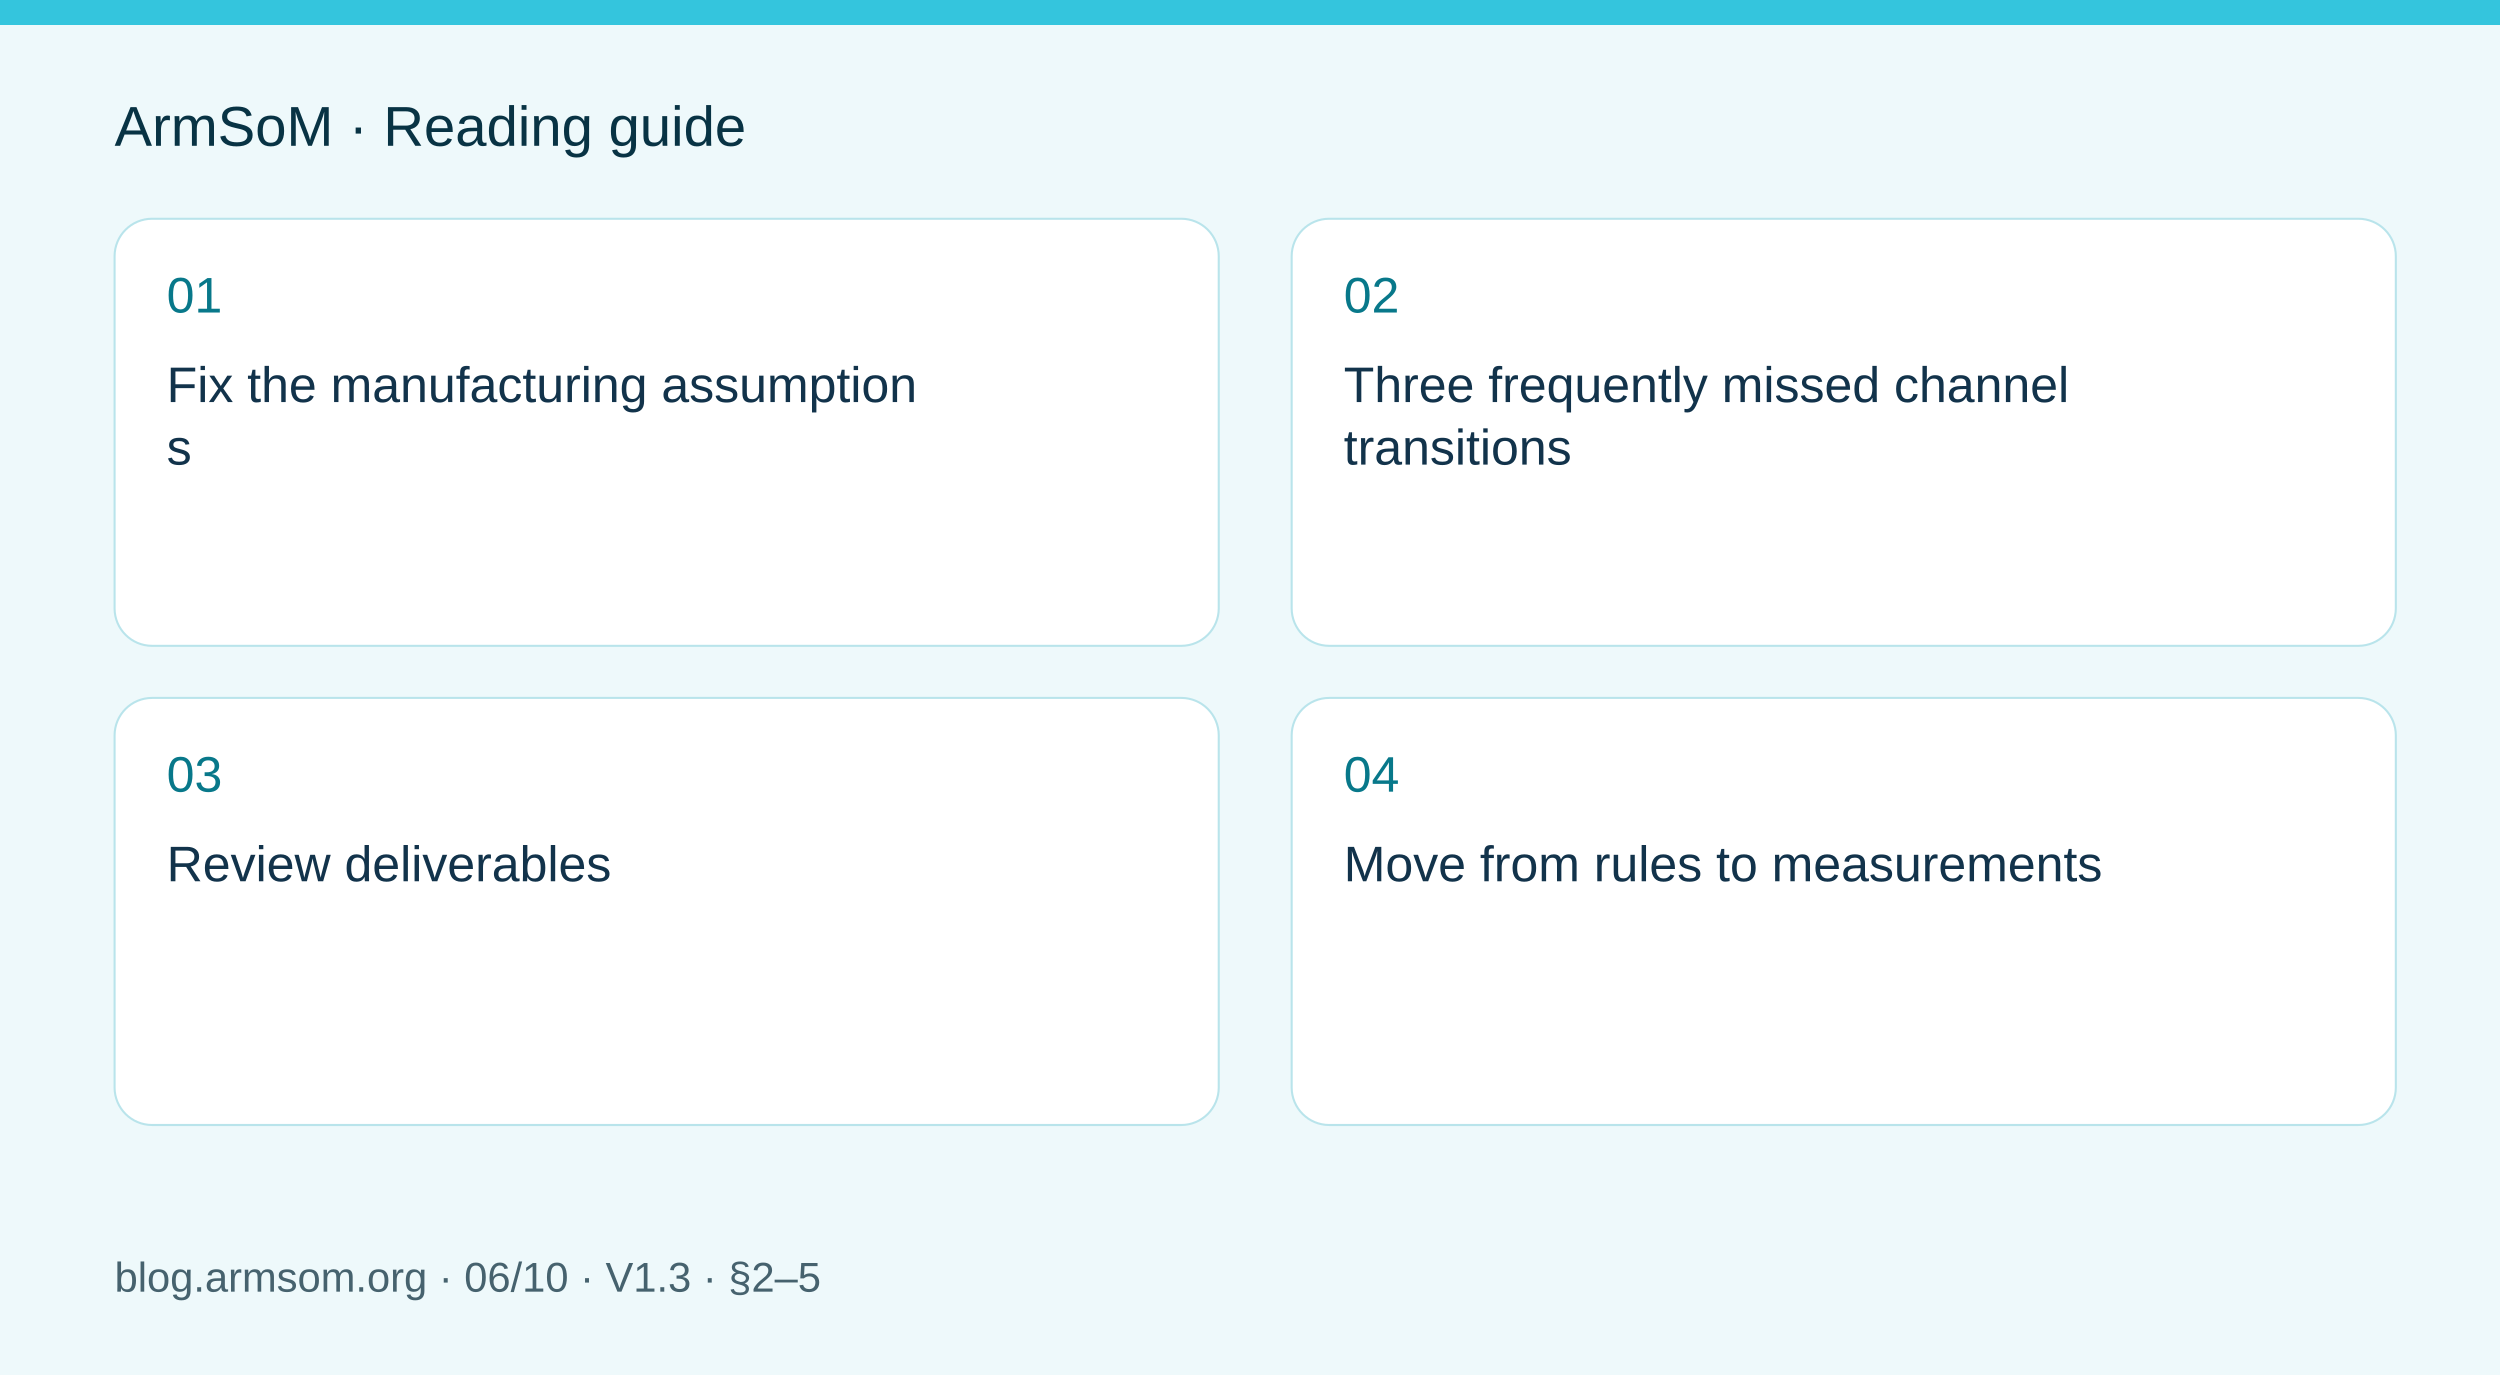
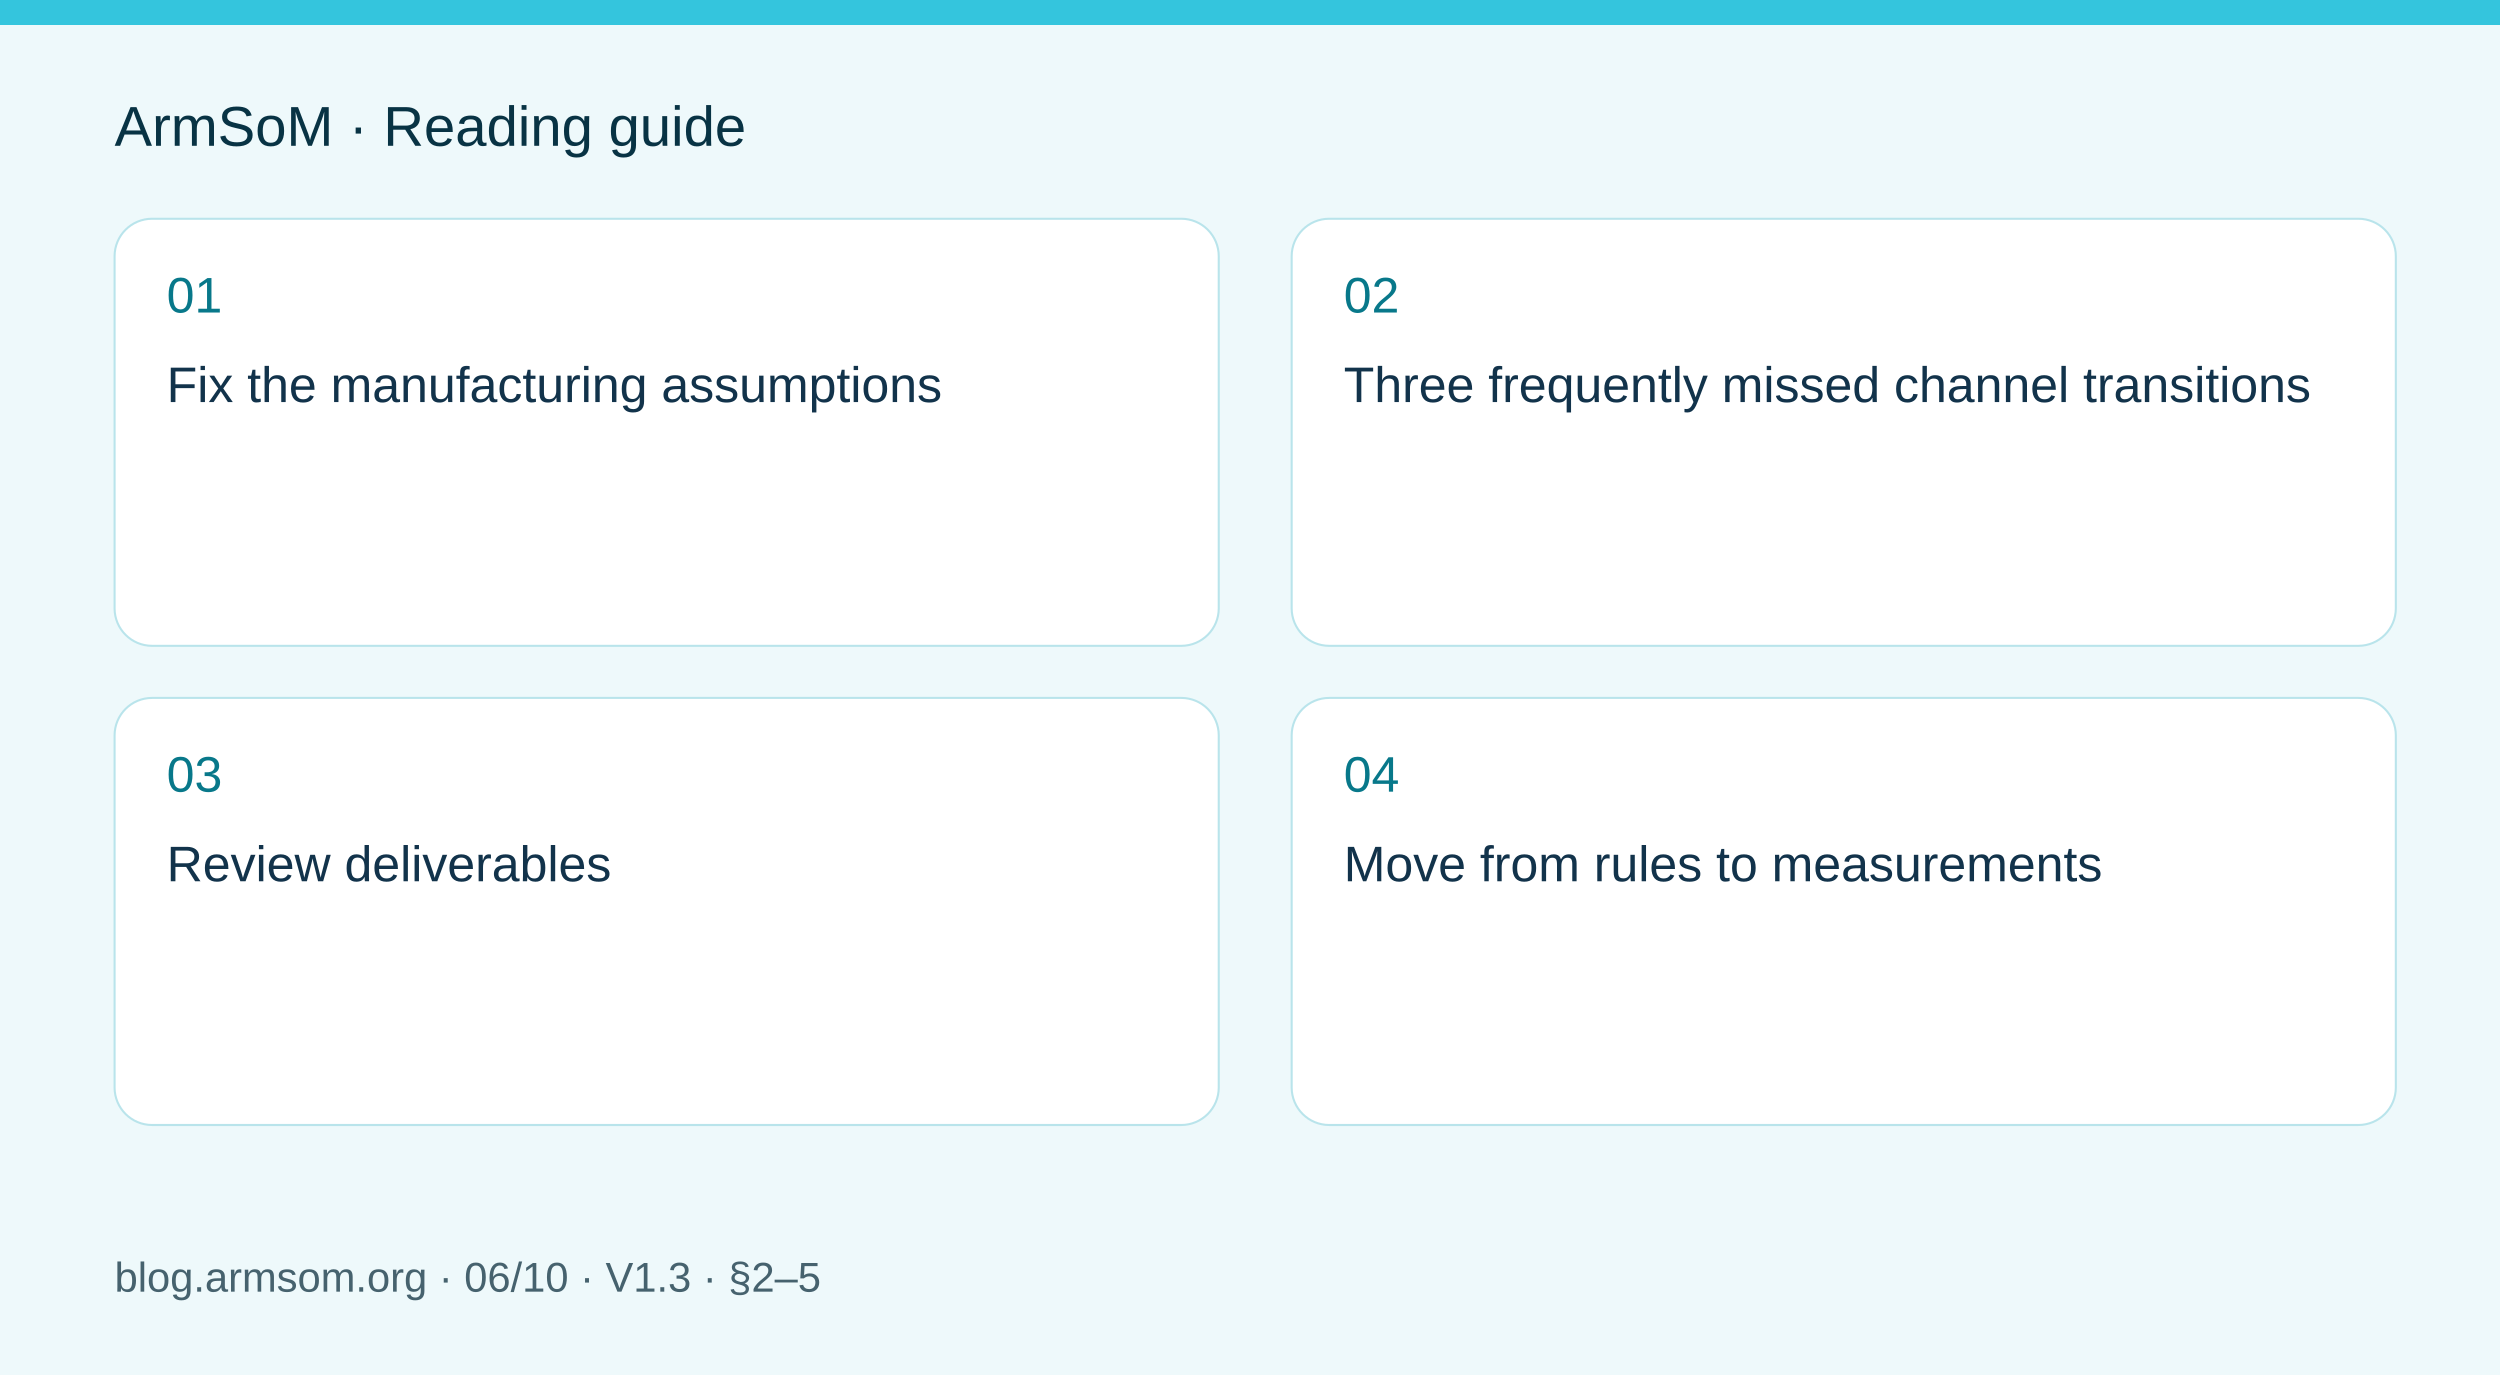
<svg xmlns="http://www.w3.org/2000/svg" width="1200" height="660" viewBox="0 0 1200 660" role="img">
  <rect width="1200" height="660" fill="#eef9fb" />
  <rect width="1200" height="12" fill="#34C5DD" />
  <text x="55" y="70" fill="#083344" font-family="Arial,Microsoft YaHei,sans-serif" font-size="27">ArmSoM · Reading guide</text>
  <rect x="55" y="105" width="530" height="205" rx="18" fill="white" stroke="#b9e4eb" />
  <text x="80" y="150" fill="#08788a" font-family="Arial" font-size="24">01</text>
-   <text x="80" y="193" fill="#12334b" font-family="Arial,Microsoft YaHei,sans-serif" font-size="24">Fix the manufacturing assumption</text>
-   <text x="80" y="223" fill="#12334b" font-family="Arial,Microsoft YaHei,sans-serif" font-size="24">s</text>
+   <text x="80" y="193" fill="#12334b" font-family="Arial,Microsoft YaHei,sans-serif" font-size="24">Fix the manufacturing assumptions</text>
  <rect x="620" y="105" width="530" height="205" rx="18" fill="white" stroke="#b9e4eb" />
  <text x="645" y="150" fill="#08788a" font-family="Arial" font-size="24">02</text>
-   <text x="645" y="193" fill="#12334b" font-family="Arial,Microsoft YaHei,sans-serif" font-size="24">Three frequently missed channel </text>
-   <text x="645" y="223" fill="#12334b" font-family="Arial,Microsoft YaHei,sans-serif" font-size="24">transitions</text>
+   <text x="645" y="193" fill="#12334b" font-family="Arial,Microsoft YaHei,sans-serif" font-size="24">Three frequently missed channel transitions</text>
  <rect x="55" y="335" width="530" height="205" rx="18" fill="white" stroke="#b9e4eb" />
  <text x="80" y="380" fill="#08788a" font-family="Arial" font-size="24">03</text>
  <text x="80" y="423" fill="#12334b" font-family="Arial,Microsoft YaHei,sans-serif" font-size="24">Review deliverables</text>
  <rect x="620" y="335" width="530" height="205" rx="18" fill="white" stroke="#b9e4eb" />
  <text x="645" y="380" fill="#08788a" font-family="Arial" font-size="24">04</text>
  <text x="645" y="423" fill="#12334b" font-family="Arial,Microsoft YaHei,sans-serif" font-size="24">Move from rules to measurements</text>
  <text x="55" y="620" fill="#46626e" font-family="Arial" font-size="20">blog.armsom.org · 06/10 · V1.3 · §2–5</text>
</svg>
